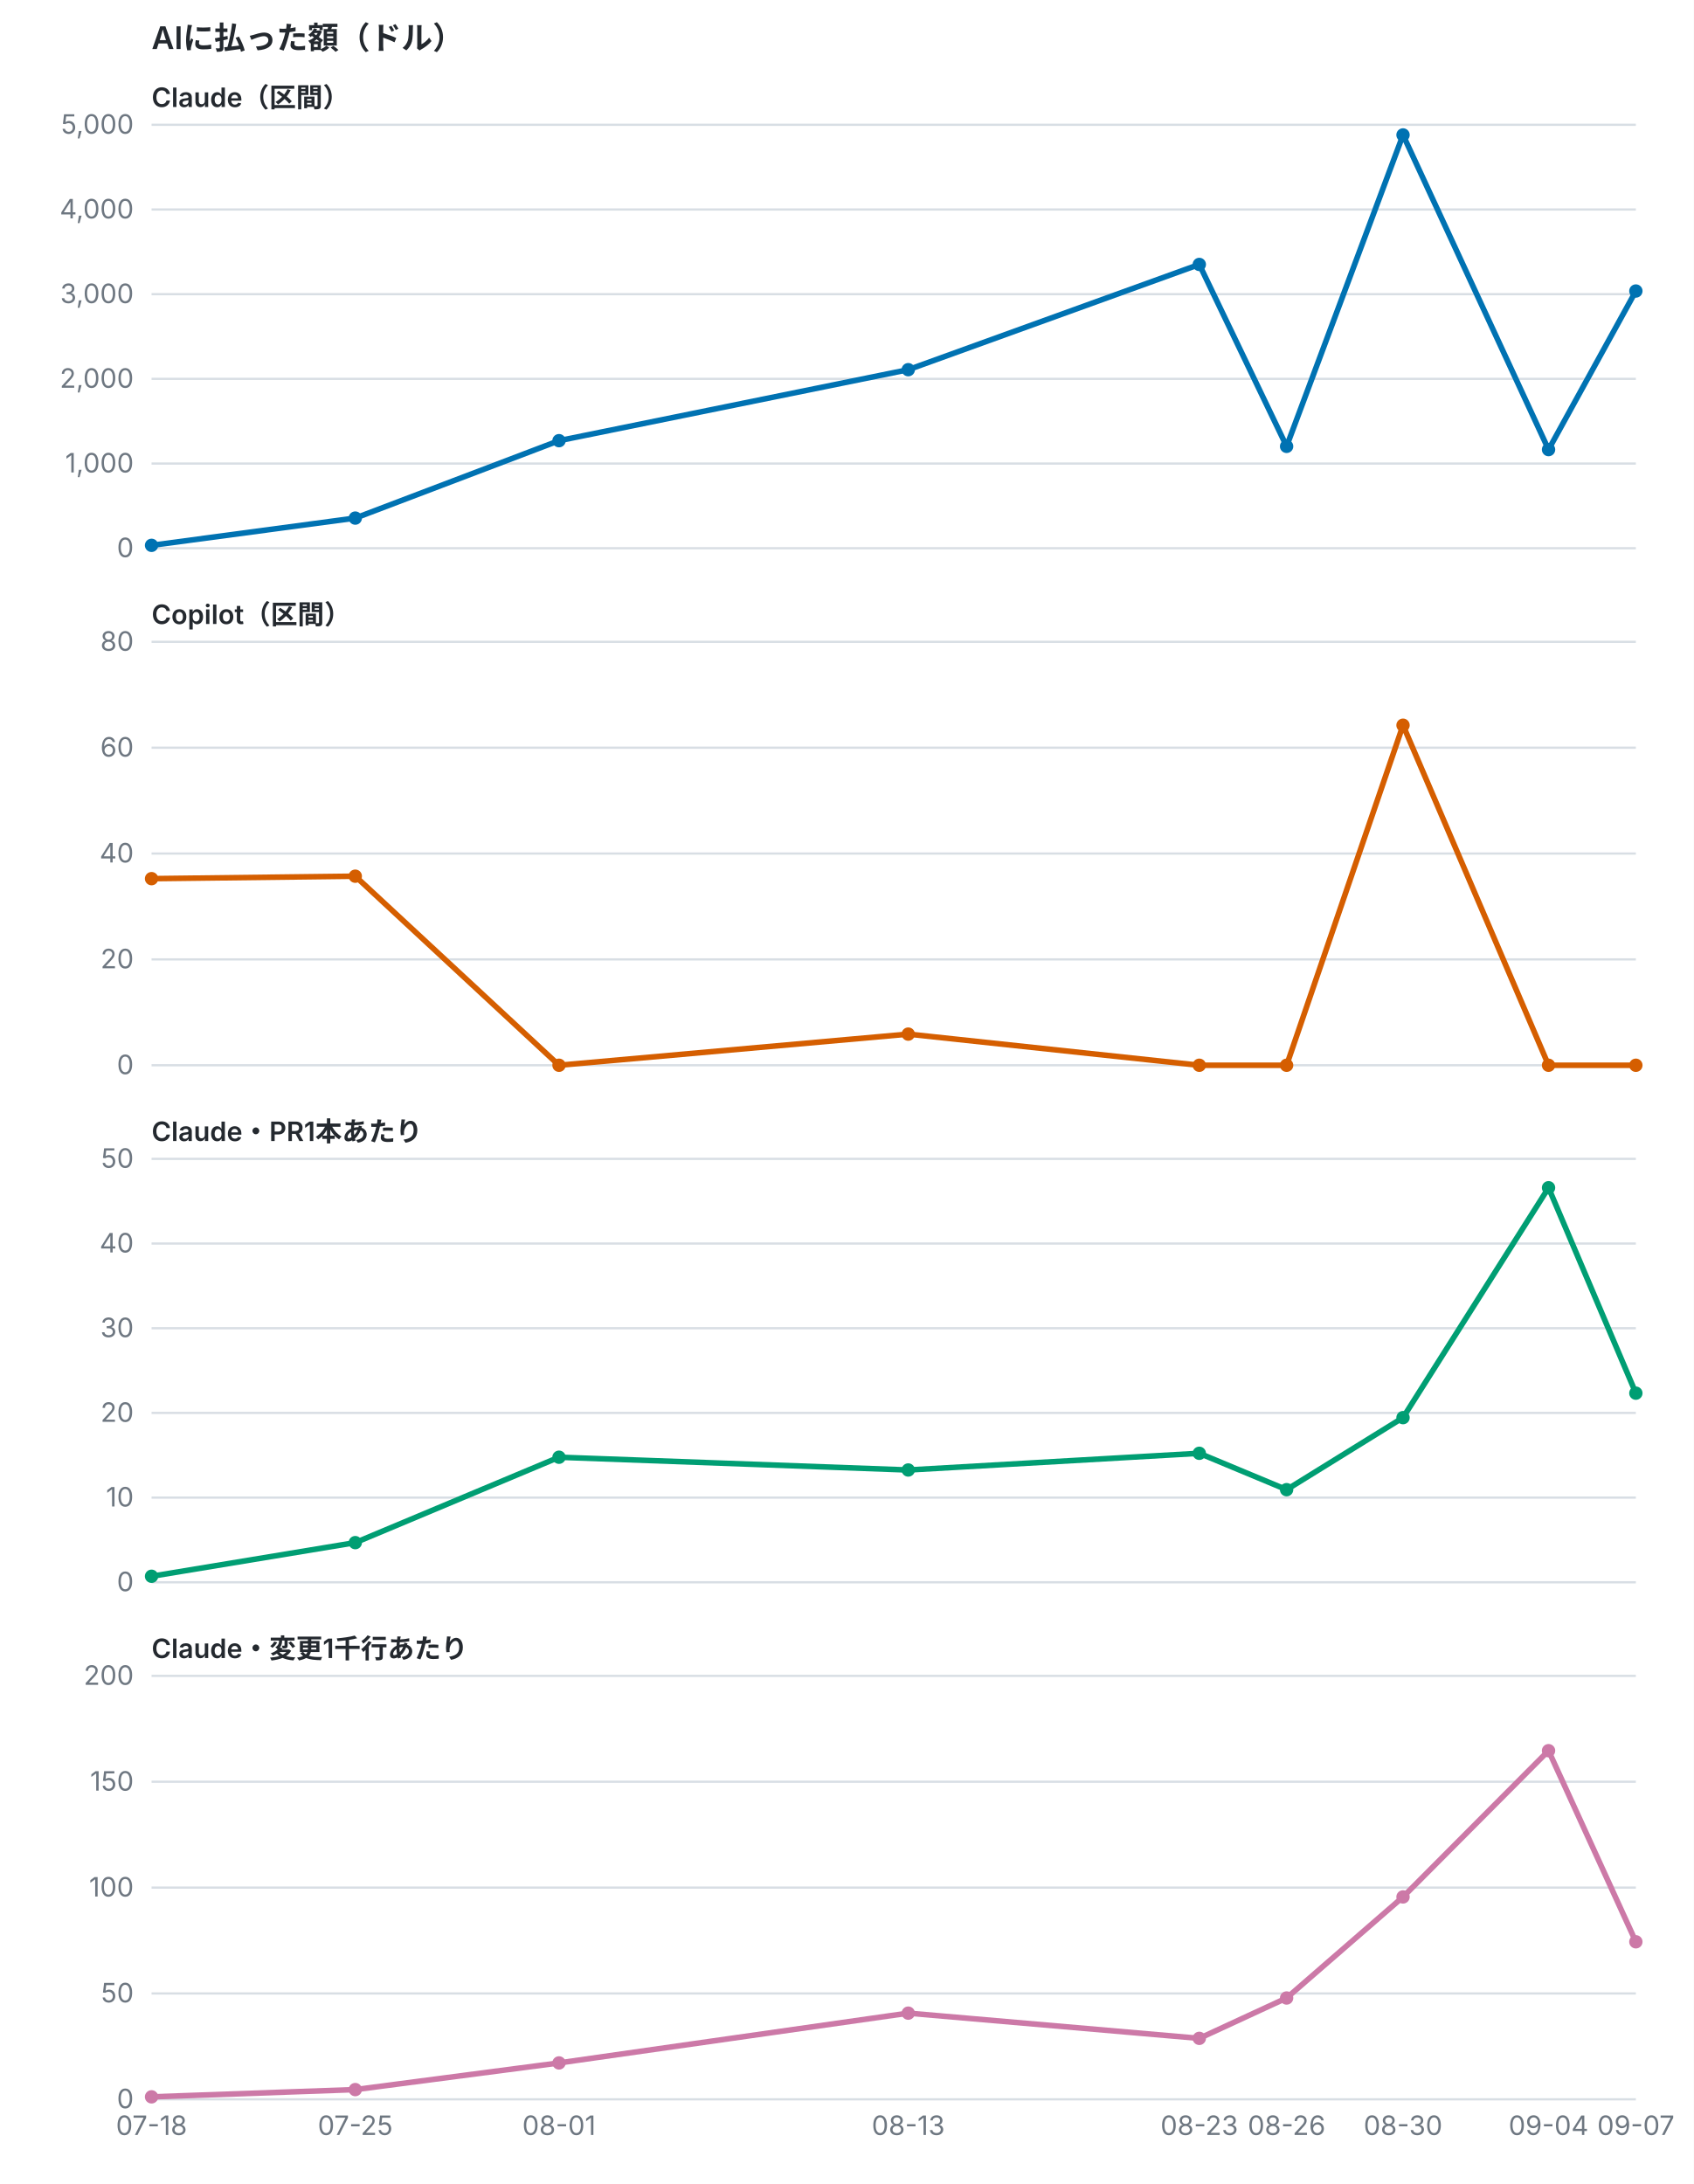
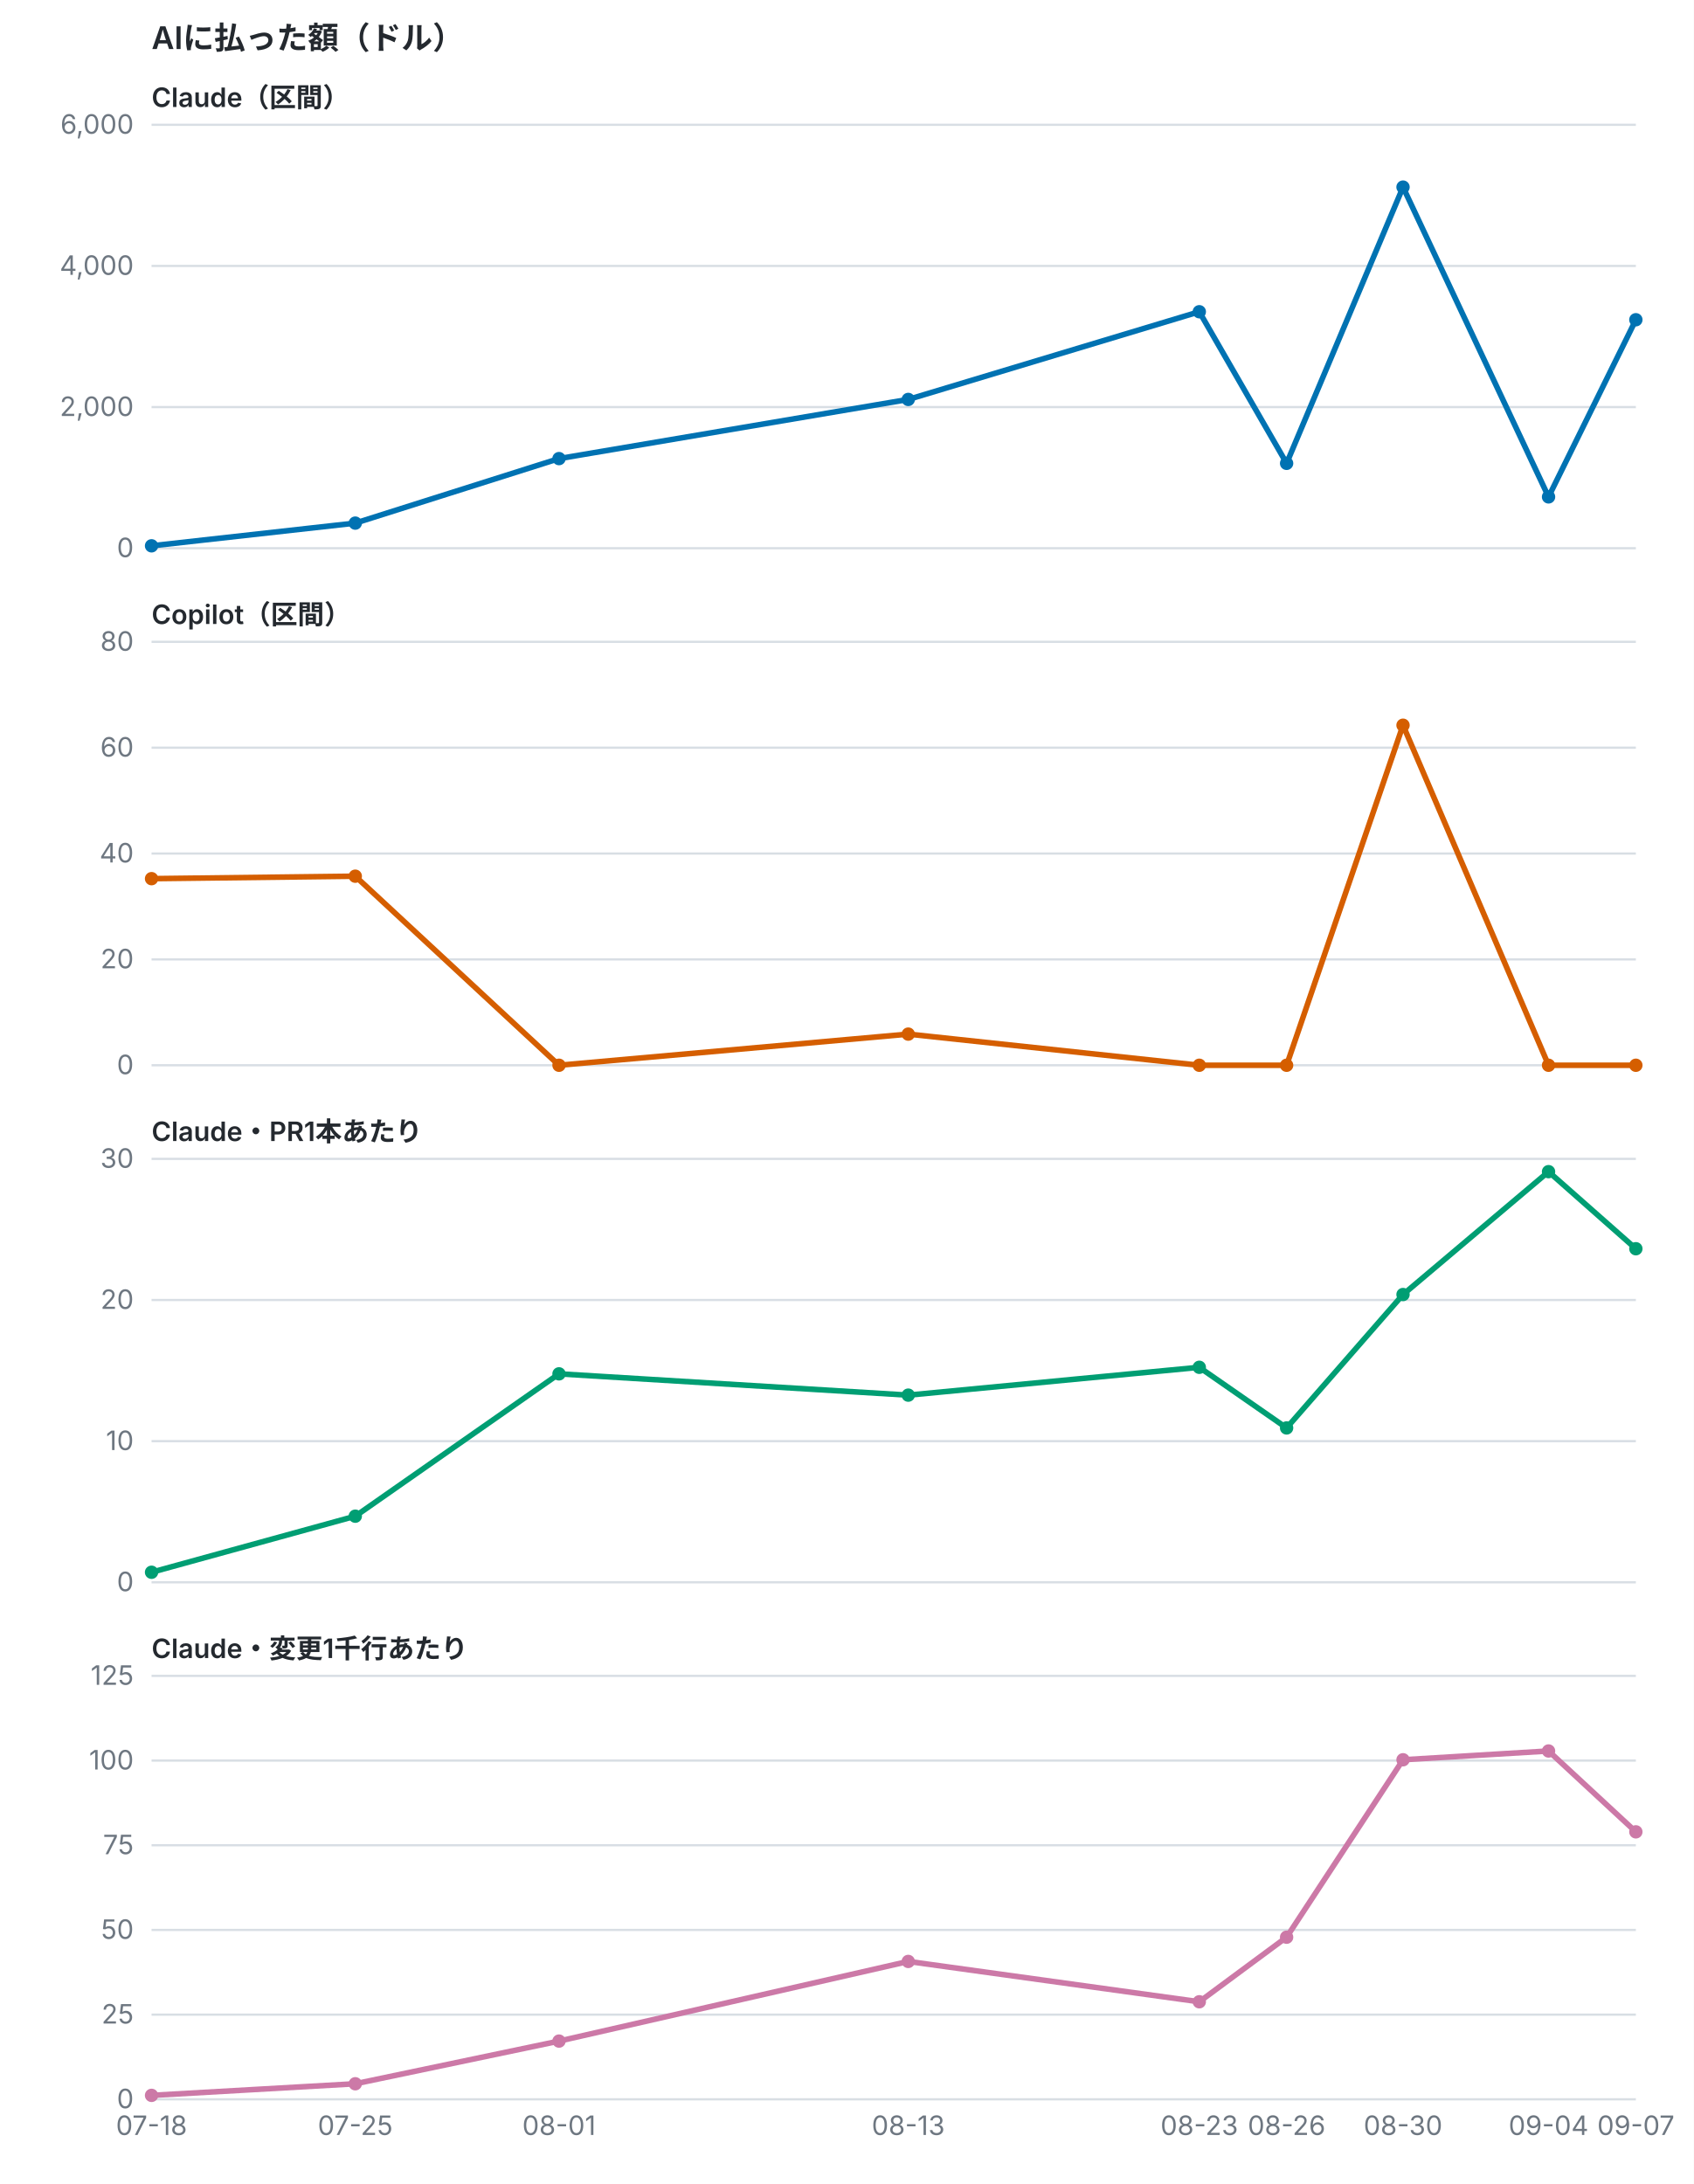
<svg xmlns="http://www.w3.org/2000/svg" width="760" height="980" viewBox="0 0 760 980" font-family="system-ui, -apple-system, 'Segoe UI', 'Hiragino Sans', 'Noto Sans JP', sans-serif" font-size="12">
  <rect width="760" height="980" fill="#ffffff" />
  <text x="68" y="22" font-size="14" font-weight="600" fill="#24292f">AIに払った額（ドル）</text>
  <line x1="68" y1="246" x2="734" y2="246" stroke="#d8dee4" />
  <text x="60" y="250" text-anchor="end" fill="#6e7781">0</text>
-   <line x1="68" y1="208" x2="734" y2="208" stroke="#d8dee4" />
-   <text x="60" y="212" text-anchor="end" fill="#6e7781">1,000</text>
-   <line x1="68" y1="170" x2="734" y2="170" stroke="#d8dee4" />
-   <text x="60" y="174" text-anchor="end" fill="#6e7781">2,000</text>
-   <line x1="68" y1="132" x2="734" y2="132" stroke="#d8dee4" />
-   <text x="60" y="136" text-anchor="end" fill="#6e7781">3,000</text>
-   <line x1="68" y1="94" x2="734" y2="94" stroke="#d8dee4" />
-   <text x="60" y="98" text-anchor="end" fill="#6e7781">4,000</text>
+   <line x1="68" y1="182.667" x2="734" y2="182.667" stroke="#d8dee4" />
+   <text x="60" y="186.667" text-anchor="end" fill="#6e7781">2,000</text>
+   <line x1="68" y1="119.333" x2="734" y2="119.333" stroke="#d8dee4" />
+   <text x="60" y="123.333" text-anchor="end" fill="#6e7781">4,000</text>
  <line x1="68" y1="56" x2="734" y2="56" stroke="#d8dee4" />
-   <text x="60" y="60" text-anchor="end" fill="#6e7781">5,000</text>
+   <text x="60" y="60" text-anchor="end" fill="#6e7781">6,000</text>
  <text x="68" y="48" fill="#24292f" font-weight="600">Claude（区間）</text>
-   <polyline points="68,244.704 159.412,232.476 250.824,197.738 407.529,165.885 538.118,118.663 577.294,200.288 629.529,60.548 694.824,201.741 734,130.588" fill="none" stroke="#0072B2" stroke-width="2.5" stroke-linejoin="round" />
-   <circle cx="68" cy="244.704" r="3" fill="#0072B2" />
-   <circle cx="159.412" cy="232.476" r="3" fill="#0072B2" />
-   <circle cx="250.824" cy="197.738" r="3" fill="#0072B2" />
-   <circle cx="407.529" cy="165.885" r="3" fill="#0072B2" />
-   <circle cx="538.118" cy="118.663" r="3" fill="#0072B2" />
-   <circle cx="577.294" cy="200.288" r="3" fill="#0072B2" />
-   <circle cx="629.529" cy="60.548" r="3" fill="#0072B2" />
-   <circle cx="694.824" cy="201.741" r="3" fill="#0072B2" />
-   <circle cx="734" cy="130.588" r="3" fill="#0072B2" />
+   <polyline points="68,244.92 159.412,234.73 250.824,205.782 407.529,179.237 538.118,139.886 577.294,207.907 629.529,83.953 694.824,222.968 734,143.476" fill="none" stroke="#0072B2" stroke-width="2.5" stroke-linejoin="round" />
+   <circle cx="68" cy="244.92" r="3" fill="#0072B2" />
+   <circle cx="159.412" cy="234.73" r="3" fill="#0072B2" />
+   <circle cx="250.824" cy="205.782" r="3" fill="#0072B2" />
+   <circle cx="407.529" cy="179.237" r="3" fill="#0072B2" />
+   <circle cx="538.118" cy="139.886" r="3" fill="#0072B2" />
+   <circle cx="577.294" cy="207.907" r="3" fill="#0072B2" />
+   <circle cx="629.529" cy="83.953" r="3" fill="#0072B2" />
+   <circle cx="694.824" cy="222.968" r="3" fill="#0072B2" />
+   <circle cx="734" cy="143.476" r="3" fill="#0072B2" />
  <line x1="68" y1="478" x2="734" y2="478" stroke="#d8dee4" />
  <text x="60" y="482" text-anchor="end" fill="#6e7781">0</text>
  <line x1="68" y1="430.5" x2="734" y2="430.5" stroke="#d8dee4" />
  <text x="60" y="434.5" text-anchor="end" fill="#6e7781">20</text>
  <line x1="68" y1="383" x2="734" y2="383" stroke="#d8dee4" />
  <text x="60" y="387" text-anchor="end" fill="#6e7781">40</text>
  <line x1="68" y1="335.5" x2="734" y2="335.5" stroke="#d8dee4" />
  <text x="60" y="339.5" text-anchor="end" fill="#6e7781">60</text>
  <line x1="68" y1="288" x2="734" y2="288" stroke="#d8dee4" />
  <text x="60" y="292" text-anchor="end" fill="#6e7781">80</text>
  <text x="68" y="280" fill="#24292f" font-weight="600">Copilot（区間）</text>
  <polyline points="68,394.271 159.412,393.167 250.824,478 407.529,464.026 538.118,478 577.294,478 629.529,325.422 694.824,478 734,478" fill="none" stroke="#D55E00" stroke-width="2.5" stroke-linejoin="round" />
  <circle cx="68" cy="394.271" r="3" fill="#D55E00" />
  <circle cx="159.412" cy="393.167" r="3" fill="#D55E00" />
  <circle cx="250.824" cy="478" r="3" fill="#D55E00" />
  <circle cx="407.529" cy="464.026" r="3" fill="#D55E00" />
  <circle cx="538.118" cy="478" r="3" fill="#D55E00" />
  <circle cx="577.294" cy="478" r="3" fill="#D55E00" />
  <circle cx="629.529" cy="325.422" r="3" fill="#D55E00" />
  <circle cx="694.824" cy="478" r="3" fill="#D55E00" />
  <circle cx="734" cy="478" r="3" fill="#D55E00" />
  <line x1="68" y1="710" x2="734" y2="710" stroke="#d8dee4" />
  <text x="60" y="714" text-anchor="end" fill="#6e7781">0</text>
-   <line x1="68" y1="672" x2="734" y2="672" stroke="#d8dee4" />
-   <text x="60" y="676" text-anchor="end" fill="#6e7781">10</text>
-   <line x1="68" y1="634" x2="734" y2="634" stroke="#d8dee4" />
-   <text x="60" y="638" text-anchor="end" fill="#6e7781">20</text>
-   <line x1="68" y1="596" x2="734" y2="596" stroke="#d8dee4" />
-   <text x="60" y="600" text-anchor="end" fill="#6e7781">30</text>
-   <line x1="68" y1="558" x2="734" y2="558" stroke="#d8dee4" />
-   <text x="60" y="562" text-anchor="end" fill="#6e7781">40</text>
+   <line x1="68" y1="646.667" x2="734" y2="646.667" stroke="#d8dee4" />
+   <text x="60" y="650.667" text-anchor="end" fill="#6e7781">10</text>
+   <line x1="68" y1="583.333" x2="734" y2="583.333" stroke="#d8dee4" />
+   <text x="60" y="587.333" text-anchor="end" fill="#6e7781">20</text>
  <line x1="68" y1="520" x2="734" y2="520" stroke="#d8dee4" />
-   <text x="60" y="524" text-anchor="end" fill="#6e7781">50</text>
+   <text x="60" y="524" text-anchor="end" fill="#6e7781">30</text>
  <text x="68" y="512" fill="#24292f" font-weight="600">Claude・PR1本あたり</text>
-   <polyline points="68,707.301 159.412,692.206 250.824,653.882 407.529,659.613 538.118,652.12 577.294,668.443 629.529,636.115 694.824,532.963 734,625.138" fill="none" stroke="#009E73" stroke-width="2.5" stroke-linejoin="round" />
-   <circle cx="68" cy="707.301" r="3" fill="#009E73" />
-   <circle cx="159.412" cy="692.206" r="3" fill="#009E73" />
-   <circle cx="250.824" cy="653.882" r="3" fill="#009E73" />
-   <circle cx="407.529" cy="659.613" r="3" fill="#009E73" />
-   <circle cx="538.118" cy="652.12" r="3" fill="#009E73" />
-   <circle cx="577.294" cy="668.443" r="3" fill="#009E73" />
-   <circle cx="629.529" cy="636.115" r="3" fill="#009E73" />
-   <circle cx="694.824" cy="532.963" r="3" fill="#009E73" />
-   <circle cx="734" cy="625.138" r="3" fill="#009E73" />
+   <polyline points="68,705.501 159.412,680.343 250.824,616.469 407.529,626.022 538.118,613.533 577.294,640.739 629.529,580.879 694.824,525.747 734,560.33" fill="none" stroke="#009E73" stroke-width="2.5" stroke-linejoin="round" />
+   <circle cx="68" cy="705.501" r="3" fill="#009E73" />
+   <circle cx="159.412" cy="680.343" r="3" fill="#009E73" />
+   <circle cx="250.824" cy="616.469" r="3" fill="#009E73" />
+   <circle cx="407.529" cy="626.022" r="3" fill="#009E73" />
+   <circle cx="538.118" cy="613.533" r="3" fill="#009E73" />
+   <circle cx="577.294" cy="640.739" r="3" fill="#009E73" />
+   <circle cx="629.529" cy="580.879" r="3" fill="#009E73" />
+   <circle cx="694.824" cy="525.747" r="3" fill="#009E73" />
+   <circle cx="734" cy="560.33" r="3" fill="#009E73" />
  <line x1="68" y1="942" x2="734" y2="942" stroke="#d8dee4" />
  <text x="60" y="946" text-anchor="end" fill="#6e7781">0</text>
-   <line x1="68" y1="894.5" x2="734" y2="894.5" stroke="#d8dee4" />
-   <text x="60" y="898.5" text-anchor="end" fill="#6e7781">50</text>
-   <line x1="68" y1="847" x2="734" y2="847" stroke="#d8dee4" />
-   <text x="60" y="851" text-anchor="end" fill="#6e7781">100</text>
-   <line x1="68" y1="799.5" x2="734" y2="799.5" stroke="#d8dee4" />
-   <text x="60" y="803.5" text-anchor="end" fill="#6e7781">150</text>
+   <line x1="68" y1="904" x2="734" y2="904" stroke="#d8dee4" />
+   <text x="60" y="908" text-anchor="end" fill="#6e7781">25</text>
+   <line x1="68" y1="866" x2="734" y2="866" stroke="#d8dee4" />
+   <text x="60" y="870" text-anchor="end" fill="#6e7781">50</text>
+   <line x1="68" y1="828" x2="734" y2="828" stroke="#d8dee4" />
+   <text x="60" y="832" text-anchor="end" fill="#6e7781">75</text>
+   <line x1="68" y1="790" x2="734" y2="790" stroke="#d8dee4" />
+   <text x="60" y="794" text-anchor="end" fill="#6e7781">100</text>
  <line x1="68" y1="752" x2="734" y2="752" stroke="#d8dee4" />
-   <text x="60" y="756" text-anchor="end" fill="#6e7781">200</text>
+   <text x="60" y="756" text-anchor="end" fill="#6e7781">125</text>
  <text x="68" y="744" fill="#24292f" font-weight="600">Claude・変更1千行あたり</text>
-   <polyline points="68,940.895 159.412,937.639 250.824,925.671 407.529,903.334 538.118,914.645 577.294,896.537 629.529,851.185 694.824,785.563 734,871.32" fill="none" stroke="#CC79A7" stroke-width="2.5" stroke-linejoin="round" />
-   <circle cx="68" cy="940.895" r="3" fill="#CC79A7" />
-   <circle cx="159.412" cy="937.639" r="3" fill="#CC79A7" />
-   <circle cx="250.824" cy="925.671" r="3" fill="#CC79A7" />
-   <circle cx="407.529" cy="903.334" r="3" fill="#CC79A7" />
-   <circle cx="538.118" cy="914.645" r="3" fill="#CC79A7" />
-   <circle cx="577.294" cy="896.537" r="3" fill="#CC79A7" />
-   <circle cx="629.529" cy="851.185" r="3" fill="#CC79A7" />
-   <circle cx="694.824" cy="785.563" r="3" fill="#CC79A7" />
-   <circle cx="734" cy="871.32" r="3" fill="#CC79A7" />
+   <polyline points="68,940.231 159.412,935.023 250.824,915.873 407.529,880.135 538.118,898.232 577.294,869.259 629.529,789.64 694.824,785.698 734,821.981" fill="none" stroke="#CC79A7" stroke-width="2.5" stroke-linejoin="round" />
+   <circle cx="68" cy="940.231" r="3" fill="#CC79A7" />
+   <circle cx="159.412" cy="935.023" r="3" fill="#CC79A7" />
+   <circle cx="250.824" cy="915.873" r="3" fill="#CC79A7" />
+   <circle cx="407.529" cy="880.135" r="3" fill="#CC79A7" />
+   <circle cx="538.118" cy="898.232" r="3" fill="#CC79A7" />
+   <circle cx="577.294" cy="869.259" r="3" fill="#CC79A7" />
+   <circle cx="629.529" cy="789.64" r="3" fill="#CC79A7" />
+   <circle cx="694.824" cy="785.698" r="3" fill="#CC79A7" />
+   <circle cx="734" cy="821.981" r="3" fill="#CC79A7" />
  <text x="68" y="958" text-anchor="middle" fill="#6e7781">07-18</text>
  <text x="159.412" y="958" text-anchor="middle" fill="#6e7781">07-25</text>
  <text x="250.824" y="958" text-anchor="middle" fill="#6e7781">08-01</text>
  <text x="407.529" y="958" text-anchor="middle" fill="#6e7781">08-13</text>
  <text x="538.118" y="958" text-anchor="middle" fill="#6e7781">08-23</text>
  <text x="577.294" y="958" text-anchor="middle" fill="#6e7781">08-26</text>
  <text x="629.529" y="958" text-anchor="middle" fill="#6e7781">08-30</text>
  <text x="694.824" y="958" text-anchor="middle" fill="#6e7781">09-04</text>
  <text x="734" y="958" text-anchor="middle" fill="#6e7781">09-07</text>
</svg>
